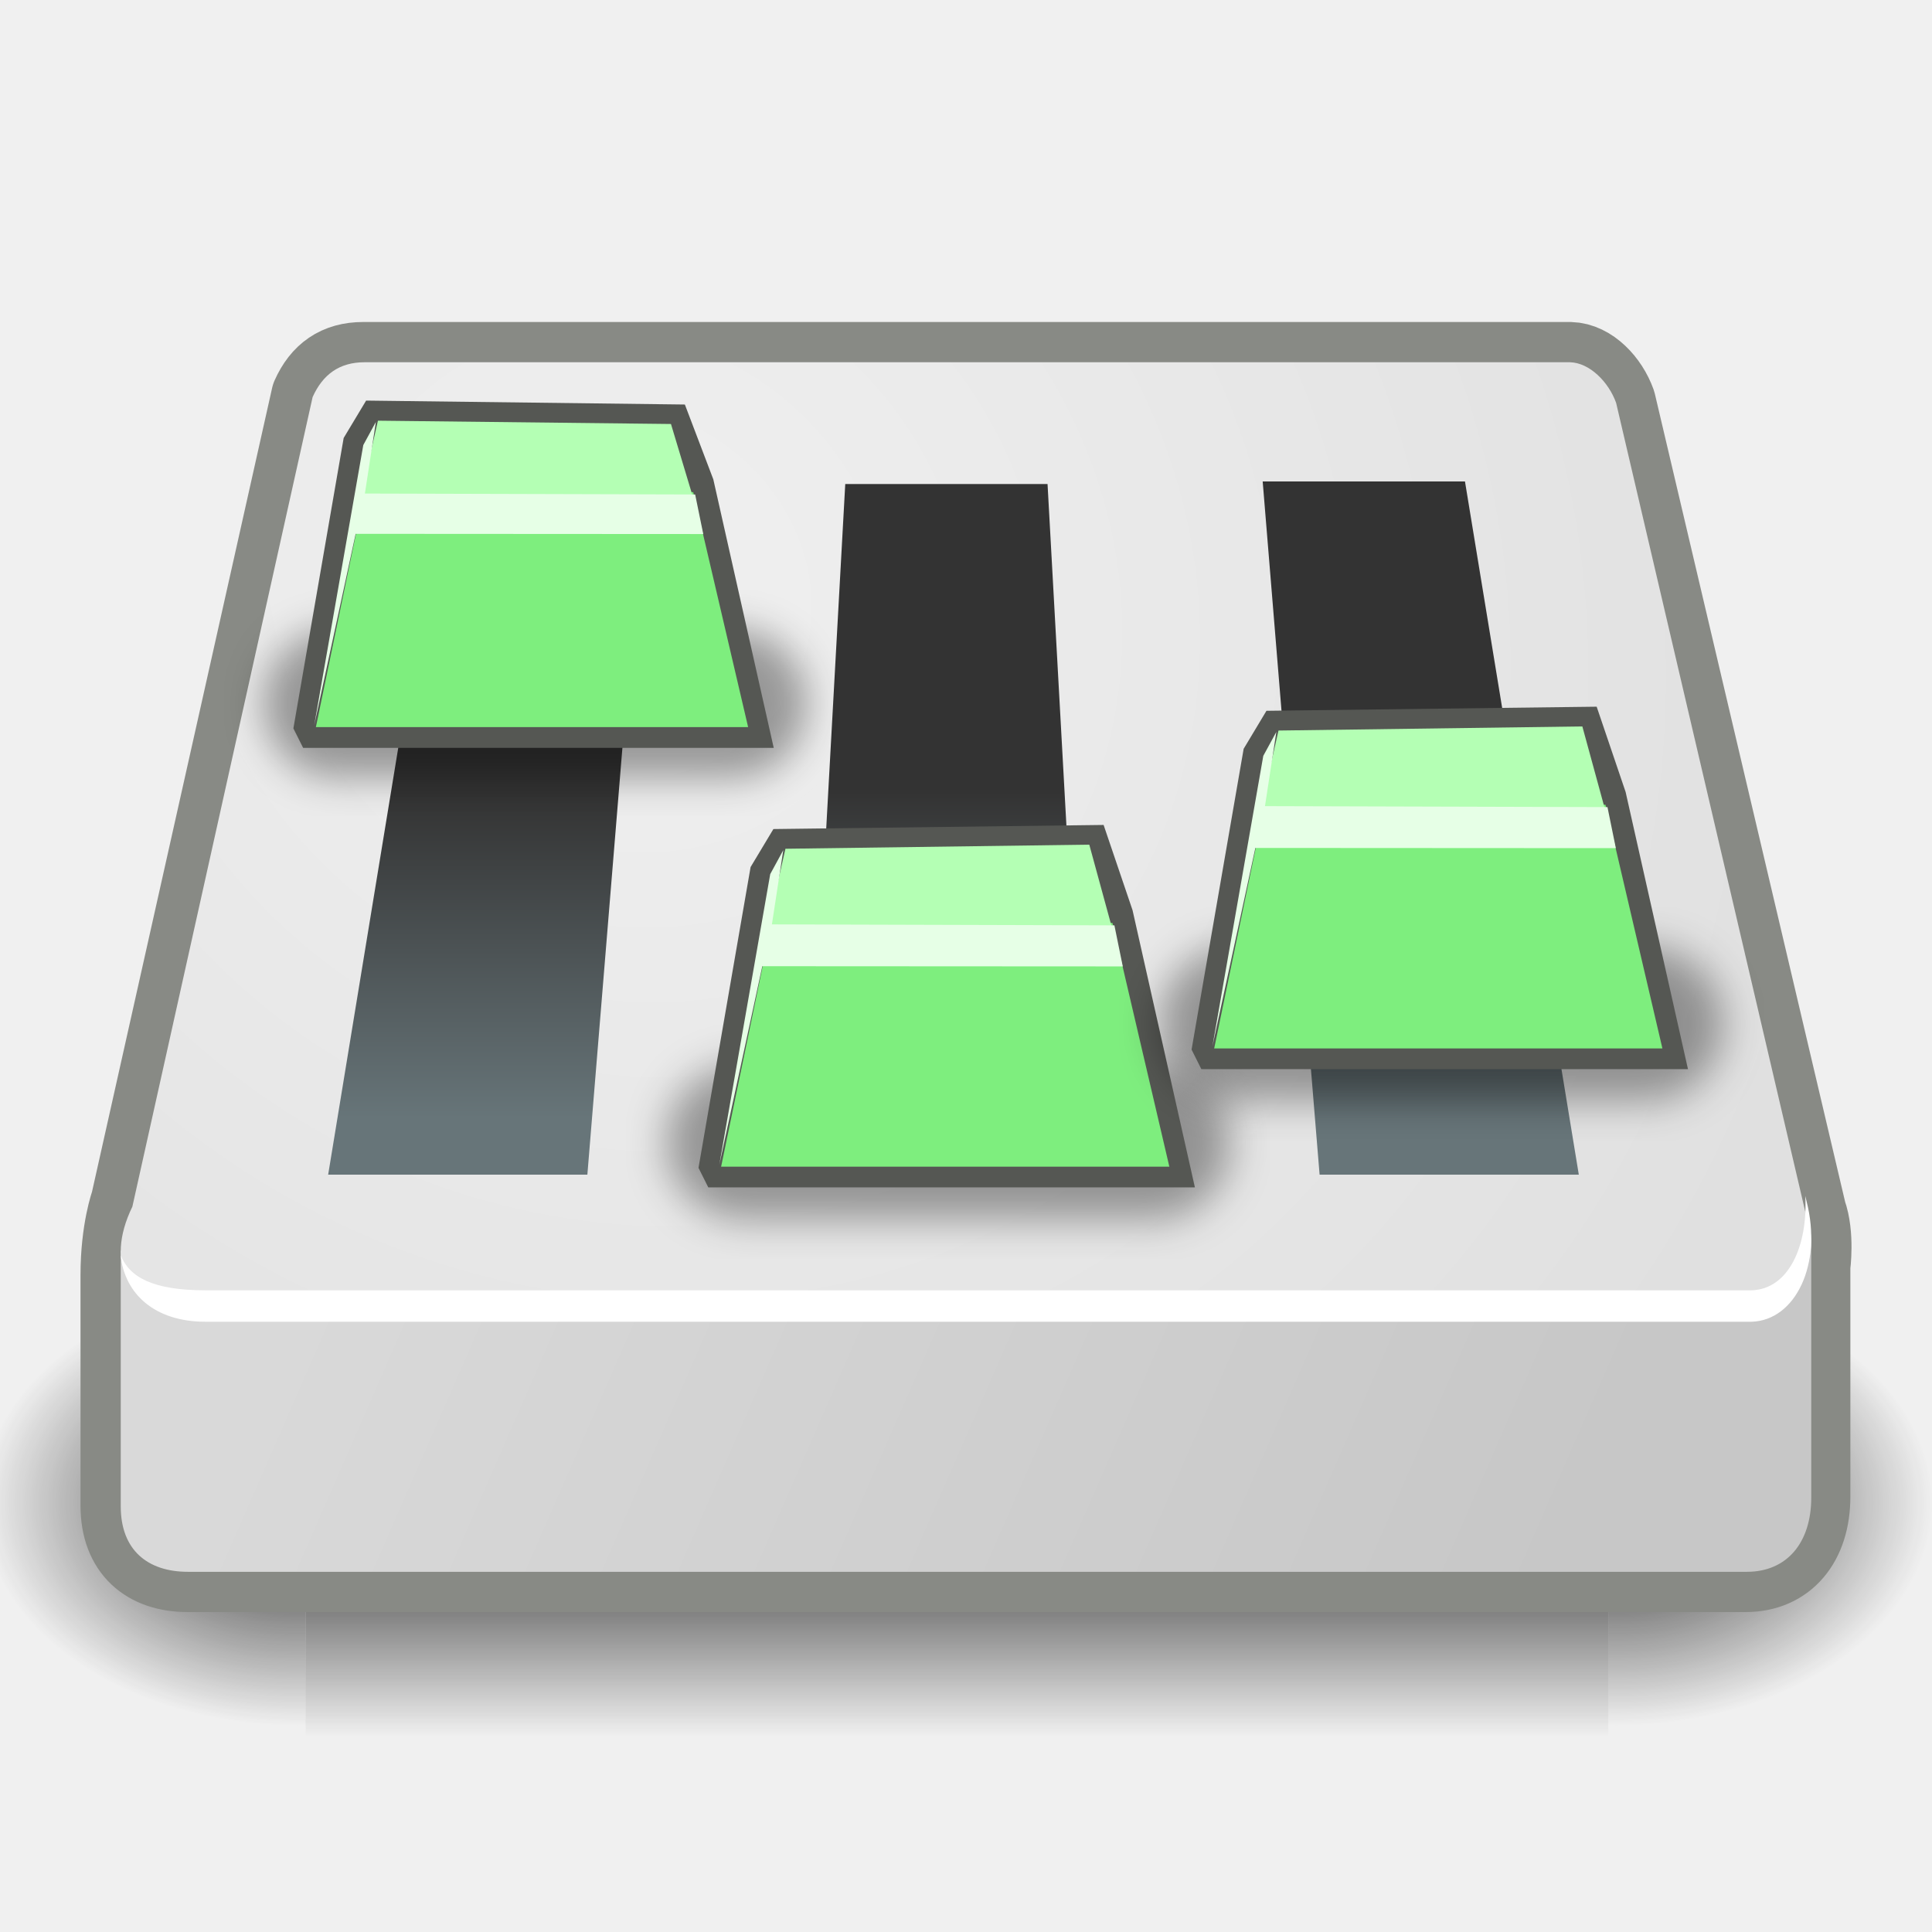
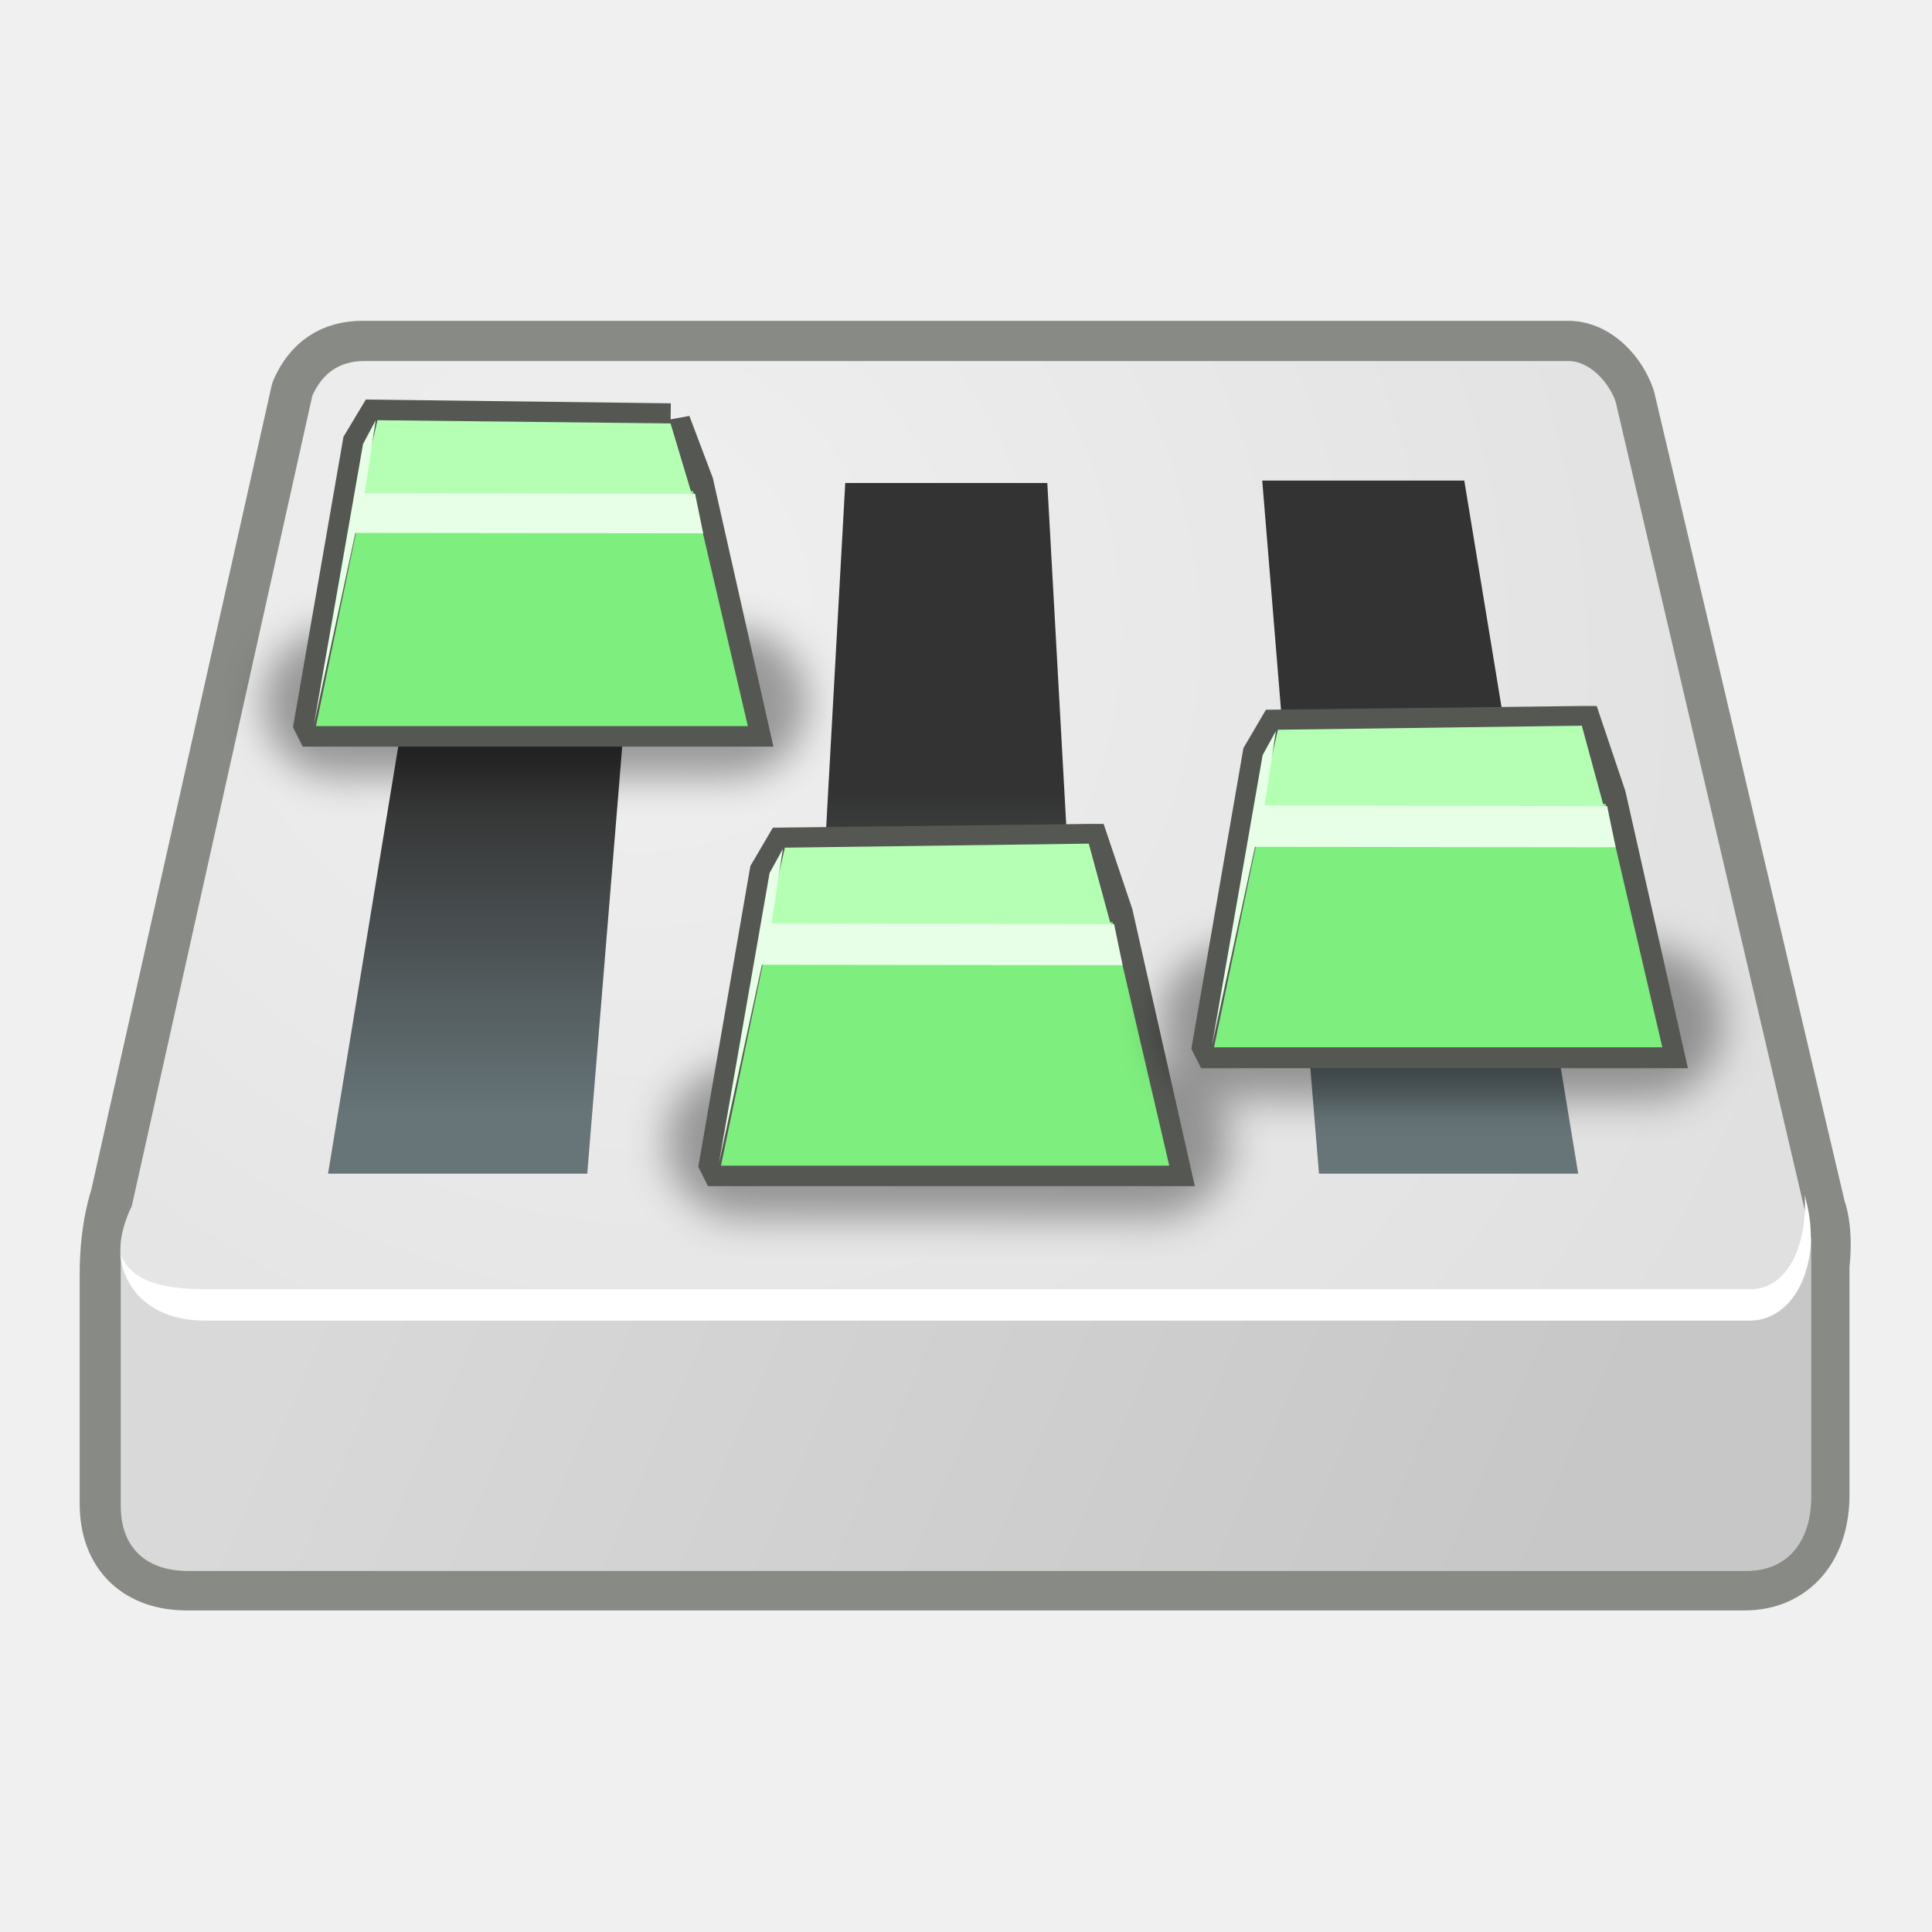
- <svg xmlns="http://www.w3.org/2000/svg" xmlns:xlink="http://www.w3.org/1999/xlink" width="48" height="48" id="svg7854" version="1.0">
+ <svg xmlns="http://www.w3.org/2000/svg" xmlns:xlink="http://www.w3.org/1999/xlink" width="48" height="48" id="svg7854" version="1">
  <defs id="defs7856">
    <linearGradient id="linearGradient24230">
-       <stop id="stop24232" offset="0" style="stop-color:#677579;stop-opacity:1;" />
-       <stop id="stop24234" offset="1" style="stop-color:#333333;stop-opacity:1;" />
-     </linearGradient>
-     <linearGradient id="linearGradient5048">
-       <stop id="stop5050" offset="0" style="stop-color:black;stop-opacity:0;" />
-       <stop style="stop-color:black;stop-opacity:1;" offset="0.5" id="stop5056" />
-       <stop id="stop5052" offset="1" style="stop-color:black;stop-opacity:0;" />
+       <stop id="stop24232" offset="0" style="stop-color:#677579;stop-opacity:1" />
+       <stop id="stop24234" offset="1" style="stop-color:#333333;stop-opacity:1" />
    </linearGradient>
    <linearGradient id="linearGradient4228">
-       <stop style="stop-color:#d9d9d9;stop-opacity:1;" offset="0" id="stop4230" />
-       <stop style="stop-color:#c7c7c7;stop-opacity:1;" offset="1" id="stop4232" />
+       <stop offset="0" id="stop4230" style="stop-color:#d9d9d9;stop-opacity:1" />
+       <stop offset="1" id="stop4232" style="stop-color:#c7c7c7;stop-opacity:1" />
    </linearGradient>
    <linearGradient id="linearGradient4244">
-       <stop style="stop-color:#f0f0f0;stop-opacity:1;" offset="0" id="stop4246" />
-       <stop style="stop-color:#e0e0e0;stop-opacity:1;" offset="1" id="stop4248" />
+       <stop offset="0" id="stop4246" style="stop-color:#f0f0f0;stop-opacity:1" />
+       <stop offset="1" id="stop4248" style="stop-color:#e0e0e0;stop-opacity:1" />
    </linearGradient>
-     <linearGradient id="linearGradient5060">
-       <stop id="stop5062" offset="0" style="stop-color:black;stop-opacity:1;" />
-       <stop id="stop5064" offset="1" style="stop-color:black;stop-opacity:0;" />
-     </linearGradient>
-     <linearGradient xlink:href="#linearGradient4228" id="linearGradient6613" gradientUnits="userSpaceOnUse" gradientTransform="matrix(1.003903,0,0,1,-0.2863699,4.084439)" x1="7.605" y1="28.481" x2="36.183" y2="40.944" />
-     <radialGradient xlink:href="#linearGradient4244" id="radialGradient6615" gradientUnits="userSpaceOnUse" gradientTransform="matrix(1.290185,0.7884154,-0.7129611,1.179602,-2.632237,-1.077583)" cx="15.571" cy="2.959" fx="15.571" fy="2.959" r="20.936" />
-     <linearGradient xlink:href="#linearGradient24230" id="linearGradient6626" gradientUnits="userSpaceOnUse" gradientTransform="matrix(-1,0,0,0.587604,48.51835,9.808271)" x1="12.513" y1="30.586" x2="12.513" y2="16.886" />
-     <linearGradient xlink:href="#linearGradient24230" id="linearGradient6628" gradientUnits="userSpaceOnUse" gradientTransform="matrix(1,0,0,0.587604,-1.140279,9.808271)" x1="12.513" y1="30.586" x2="12.513" y2="16.886" />
-     <linearGradient xlink:href="#linearGradient24230" id="linearGradient6635" gradientUnits="userSpaceOnUse" gradientTransform="translate(11,-3.973982)" x1="12.513" y1="30.586" x2="12.513" y2="23.636" />
-     <filter x="-0.071" width="1.142" y="-0.261" height="1.523" id="filter7681">
-       <feGaussianBlur stdDeviation="0.458" id="feGaussianBlur7683" />
+     <linearGradient xlink:href="#linearGradient4228" id="linearGradient6613" gradientUnits="userSpaceOnUse" gradientTransform="matrix(1.003903,0,0,1,-0.2962028,4.059141)" x1="7.6" y1="28.48" x2="36.18" y2="40.94" />
+     <radialGradient xlink:href="#linearGradient4244" id="radialGradient6615" gradientUnits="userSpaceOnUse" gradientTransform="matrix(1.290185,0.7884154,-0.7129611,1.179602,-2.64207,-1.102881)" cx="15.57" cy="2.96" fx="15.57" fy="2.96" r="20.94" />
+     <linearGradient xlink:href="#linearGradient24230" id="linearGradient6626" gradientUnits="userSpaceOnUse" gradientTransform="matrix(-1,0,0,0.587604,48.50852,9.782973)" x1="12.51" y1="30.59" x2="12.51" y2="16.89" />
+     <linearGradient xlink:href="#linearGradient24230" id="linearGradient6628" gradientUnits="userSpaceOnUse" gradientTransform="matrix(1,0,0,0.587604,-1.150112,9.782973)" x1="12.51" y1="30.59" x2="12.51" y2="16.89" />
+     <linearGradient xlink:href="#linearGradient24230" id="linearGradient6635" gradientUnits="userSpaceOnUse" gradientTransform="translate(10.99016,-3.99928)" x1="12.51" y1="30.59" x2="12.51" y2="23.64" />
+     <filter x="-0.07" width="1.14" y="-0.26" height="1.52" id="filter7681">
+       <feGaussianBlur stdDeviation="0.46" id="feGaussianBlur7683" />
    </filter>
-     <linearGradient xlink:href="#linearGradient5048" id="linearGradient7734" gradientUnits="userSpaceOnUse" gradientTransform="matrix(6.702375e-2,0,0,4.7279468e-2,0.3013351,14.32798)" x1="302.857" y1="366.648" x2="302.857" y2="609.505" />
-     <radialGradient xlink:href="#linearGradient5060" id="radialGradient7736" gradientUnits="userSpaceOnUse" gradientTransform="matrix(6.702375e-2,0,0,4.7279468e-2,0.3145254,14.32798)" cx="605.714" cy="486.648" fx="605.714" fy="486.648" r="117.143" />
-     <radialGradient xlink:href="#linearGradient5060" id="radialGradient7738" gradientUnits="userSpaceOnUse" gradientTransform="matrix(-6.702375e-2,0,0,4.7279468e-2,48.73675,14.32798)" cx="605.714" cy="486.648" fx="605.714" fy="486.648" r="117.143" />
  </defs>
  <g id="layer1">
-     <g id="g7729" transform="translate(-0.75,0)">
-       <rect y="31.663" x="8.344" height="11.482" width="32.363" id="rect6591" style="opacity:0.853;color:#000000;fill:url(#linearGradient7734);fill-opacity:1;fill-rule:nonzero;stroke:none;stroke-width:1;stroke-linecap:round;stroke-linejoin:miter;marker:none;marker-start:none;marker-mid:none;marker-end:none;stroke-miterlimit:4;stroke-dasharray:none;stroke-dashoffset:0;stroke-opacity:1;visibility:visible;display:inline;overflow:visible" />
-       <path id="path6593" d="M 40.707,31.663 C 40.707,31.663 40.707,43.145 40.707,43.145 C 44.159,43.166 49.051,40.572 49.051,37.403 C 49.051,34.234 45.2,31.663 40.707,31.663 z" style="opacity:0.853;color:#000000;fill:url(#radialGradient7736);fill-opacity:1;fill-rule:nonzero;stroke:none;stroke-width:1;stroke-linecap:round;stroke-linejoin:miter;marker:none;marker-start:none;marker-mid:none;marker-end:none;stroke-miterlimit:4;stroke-dasharray:none;stroke-dashoffset:0;stroke-opacity:1;visibility:visible;display:inline;overflow:visible" />
-       <path style="opacity:0.853;color:#000000;fill:url(#radialGradient7738);fill-opacity:1;fill-rule:nonzero;stroke:none;stroke-width:1;stroke-linecap:round;stroke-linejoin:miter;marker:none;marker-start:none;marker-mid:none;marker-end:none;stroke-miterlimit:4;stroke-dasharray:none;stroke-dashoffset:0;stroke-opacity:1;visibility:visible;display:inline;overflow:visible" d="M 8.344,31.663 C 8.344,31.663 8.344,43.145 8.344,43.145 C 4.893,43.166 2.6449977e-09,40.572 2.6449977e-09,37.403 C 2.6449977e-09,34.234 3.852,31.663 8.344,31.663 z" id="path6595" />
-     </g>
-     <path style="fill:none;fill-opacity:1;fill-rule:evenodd;stroke:#888a85;stroke-width:2;stroke-linecap:round;stroke-linejoin:round;stroke-miterlimit:4;stroke-dasharray:none;stroke-opacity:1" d="M 9.023,9 C 8.395,9 7.988,9.294 7.737,9.855 C 7.737,9.855 3.251,29.877 3.251,29.877 C 3.251,29.877 3,30.557 3,31.681 C 3,31.681 3,37.405 3,37.405 C 3,38.501 3.66,39.051 4.663,39.051 L 43.372,39.051 C 44.361,39.051 44.972,38.323 44.972,37.183 L 44.972,31.46 C 44.972,31.46 45.078,30.679 44.878,30.13 L 40.141,10.013 C 39.956,9.494 39.502,9.012 39.012,9 L 9.023,9 z" id="path6597" />
-     <path style="fill:url(#linearGradient6613);fill-opacity:1;fill-rule:evenodd;stroke:none;stroke-width:1.02px;stroke-linecap:butt;stroke-linejoin:miter;stroke-opacity:1" d="M 3,31.081 L 3.768,30.389 L 41.524,30.452 L 45,30.769 L 45,37.207 C 45,38.333 44.391,39.051 43.402,39.051 L 4.668,39.051 C 3.666,39.051 3,38.509 3,37.426 L 3,31.081 z" id="path6599" />
-     <path style="fill:url(#radialGradient6615);fill-opacity:1;fill-rule:evenodd;stroke:none;stroke-width:1px;stroke-linecap:butt;stroke-linejoin:miter;stroke-opacity:1" d="M 3.289,29.978 C 2.573,31.455 3.289,32.392 4.328,32.392 C 4.328,32.392 43.448,32.392 43.448,32.392 C 44.57,32.368 45.299,31.371 44.881,30.23 L 40.152,10.009 C 39.967,9.492 39.495,9.012 39.006,9 L 9.057,9 C 8.43,9 8.018,9.306 7.767,9.865 C 7.767,9.865 3.289,29.978 3.289,29.978 z" id="path6601" />
-     <path style="fill:#ffffff;fill-opacity:1;fill-rule:evenodd;stroke:none;stroke-width:1px;stroke-linecap:butt;stroke-linejoin:miter;stroke-opacity:1" d="M 44.852,29.713 C 44.916,30.963 44.435,32.029 43.52,32.057 C 43.52,32.057 5.1,32.057 5.1,32.057 C 3.801,32.057 3.218,31.732 3,31.189 C 3.092,32.133 3.832,32.838 5.1,32.838 C 5.1,32.838 43.52,32.838 43.52,32.838 C 44.604,32.805 45.286,31.414 44.883,29.843 L 44.852,29.713 z" id="path6603" />
-     <path style="color:#000000;fill:url(#linearGradient6628);fill-opacity:1;fill-rule:nonzero;stroke:none;stroke-width:1;stroke-linecap:butt;stroke-linejoin:miter;marker:none;marker-start:none;marker-mid:none;marker-end:none;stroke-miterlimit:4;stroke-dashoffset:0;stroke-opacity:1;visibility:visible;display:inline;overflow:visible" d="M 10.981,11.962 L 16.007,11.962 L 14.593,29.184 L 8.153,29.184 L 10.981,11.962 z" id="rect6619" />
-     <path id="path6624" d="M 36.397,11.962 L 31.371,11.962 L 32.785,29.184 L 39.225,29.184 L 36.397,11.962 z" style="color:#000000;fill:url(#linearGradient6626);fill-opacity:1;fill-rule:nonzero;stroke:none;stroke-width:1;stroke-linecap:butt;stroke-linejoin:miter;marker:none;marker-start:none;marker-mid:none;marker-end:none;stroke-miterlimit:4;stroke-dashoffset:0;stroke-opacity:1;visibility:visible;display:inline;overflow:visible" />
-     <path style="color:#000000;fill:url(#linearGradient6635);fill-opacity:1;fill-rule:nonzero;stroke:none;stroke-width:1;stroke-linecap:butt;stroke-linejoin:miter;marker:none;marker-start:none;marker-mid:none;marker-end:none;stroke-miterlimit:4;stroke-dashoffset:0;stroke-opacity:1;visibility:visible;display:inline;overflow:visible" d="M 21,12.026 L 26.026,12.026 L 26.964,29 L 20.062,29 L 21,12.026 z" id="rect6630" />
-     <rect style="color:#000000;display:inline;overflow:visible;visibility:visible;opacity:0.365;fill:#000000;fill-opacity:1;fill-rule:evenodd;stroke:none;stroke-width:1px;stroke-linecap:butt;stroke-linejoin:miter;stroke-miterlimit:4;stroke-dasharray:none;stroke-dashoffset:0;stroke-opacity:1;marker:none;marker-start:none;marker-mid:none;marker-end:none;filter:url(#filter7681);enable-background:accumulate" id="rect7619" width="12.875" height="3.5" x="18.125" y="28.625" rx="1.75" ry="1.75" transform="matrix(1.087379,0,0,1.087379,-3.146238,-4.654126)" />
-     <path style="color:#000000;display:inline;overflow:visible;visibility:visible;opacity:1;fill:#babdb6;fill-opacity:1;fill-rule:evenodd;stroke:#555753;stroke-width:1px;stroke-linecap:butt;stroke-linejoin:miter;stroke-miterlimit:4;stroke-dasharray:none;stroke-dashoffset:0;stroke-opacity:1;marker:none;marker-start:none;marker-mid:none;marker-end:none;enable-background:accumulate" d="M 27.062,21 19.5,21.094 19.125,21.719 17.875,28.938 17.906,29 29.062,29 27.656,22.75 27.062,21 Z" id="path7612" />
-     <path style="color:#000000;display:inline;overflow:visible;visibility:visible;opacity:1;fill:#7eee7e;fill-opacity:1;fill-rule:evenodd;stroke:none;stroke-width:1px;stroke-linecap:butt;stroke-linejoin:miter;stroke-miterlimit:4;stroke-dasharray:none;stroke-dashoffset:0;stroke-opacity:1;marker:none;marker-start:none;marker-mid:none;marker-end:none;enable-background:accumulate" d="m 17.915,28.985 11.137,0 -1.414,-6.055 -8.485,0.088 -1.237,5.966 z" id="path6637" />
-     <path style="color:#000000;display:inline;overflow:visible;visibility:visible;opacity:1;fill:#b4ffb4;fill-opacity:1;fill-rule:evenodd;stroke:none;stroke-width:1px;stroke-linecap:butt;stroke-linejoin:miter;stroke-miterlimit:4;stroke-dasharray:none;stroke-dashoffset:0;stroke-opacity:1;marker:none;marker-start:none;marker-mid:none;marker-end:none;enable-background:accumulate" d="m 19.514,21.088 -0.442,1.936 8.553,0.018 -0.562,-2.057 -7.549,0.102 z" id="path7608" />
-     <path style="color:#000000;display:inline;overflow:visible;visibility:visible;opacity:1;fill:#e6ffe6;fill-opacity:1;fill-rule:evenodd;stroke:none;stroke-width:1px;stroke-linecap:butt;stroke-linejoin:miter;stroke-miterlimit:4;stroke-dasharray:none;stroke-dashoffset:0;stroke-opacity:1;marker:none;marker-start:none;marker-mid:none;marker-end:none;enable-background:accumulate" d="m 19.462,21.119 -0.326,0.598 -1.265,7.224 1.068,-4.936 8.956,0.005 -0.208,-1.02 -8.509,-0.024 0.283,-1.849 z" id="path7610" />
-     <rect transform="matrix(1.048544,0,0,1.048544,-12.46066,-14.3725)" ry="1.75" rx="1.75" y="28.625" x="18.125" height="3.5" width="12.875" id="rect7694" style="color:#000000;display:inline;overflow:visible;visibility:visible;opacity:0.365;fill:#000000;fill-opacity:1;fill-rule:evenodd;stroke:none;stroke-width:1px;stroke-linecap:butt;stroke-linejoin:miter;stroke-miterlimit:4;stroke-dasharray:none;stroke-dashoffset:0;stroke-opacity:1;marker:none;marker-start:none;marker-mid:none;marker-end:none;filter:url(#filter7681);enable-background:accumulate" />
-     <path id="path7696" d="m 16.669,10.546 -7.292,-0.09 -0.362,0.603 -1.205,6.961 0.03,0.06 10.758,0 -1.356,-6.027 -0.573,-1.507 z" style="color:#000000;display:inline;overflow:visible;visibility:visible;opacity:1;fill:#babdb6;fill-opacity:1;fill-rule:evenodd;stroke:#555753;stroke-width:1px;stroke-linecap:butt;stroke-linejoin:miter;stroke-miterlimit:4;stroke-dasharray:none;stroke-dashoffset:0;stroke-opacity:1;marker:none;marker-start:none;marker-mid:none;marker-end:none;enable-background:accumulate" />
-     <path id="path7698" d="m 7.848,18.065 10.739,0 -1.364,-5.838 -8.182,0.085 -1.193,5.753 z" style="color:#000000;display:inline;overflow:visible;visibility:visible;opacity:1;fill:#7eee7e;fill-opacity:1;fill-rule:evenodd;stroke:none;stroke-width:1px;stroke-linecap:butt;stroke-linejoin:miter;stroke-miterlimit:4;stroke-dasharray:none;stroke-dashoffset:0;stroke-opacity:1;marker:none;marker-start:none;marker-mid:none;marker-end:none;enable-background:accumulate" />
-     <path id="path7700" d="m 9.39,10.451 -0.426,1.867 8.248,0.018 -0.542,-1.802 -7.28,-0.082 z" style="color:#000000;display:inline;overflow:visible;visibility:visible;opacity:1;fill:#b4ffb4;fill-opacity:1;fill-rule:evenodd;stroke:none;stroke-width:1px;stroke-linecap:butt;stroke-linejoin:miter;stroke-miterlimit:4;stroke-dasharray:none;stroke-dashoffset:0;stroke-opacity:1;marker:none;marker-start:none;marker-mid:none;marker-end:none;enable-background:accumulate" />
-     <path id="path7702" d="m 9.34,10.48 -0.314,0.577 -1.22,6.966 1.03,-4.76 8.636,0.005 -0.201,-0.983 -8.205,-0.023 0.273,-1.783 z" style="color:#000000;display:inline;overflow:visible;visibility:visible;opacity:1;fill:#e6ffe6;fill-opacity:1;fill-rule:evenodd;stroke:none;stroke-width:1px;stroke-linecap:butt;stroke-linejoin:miter;stroke-miterlimit:4;stroke-dasharray:none;stroke-dashoffset:0;stroke-opacity:1;marker:none;marker-start:none;marker-mid:none;marker-end:none;enable-background:accumulate" />
-     <rect style="color:#000000;display:inline;overflow:visible;visibility:visible;opacity:0.365;fill:#000000;fill-opacity:1;fill-rule:evenodd;stroke:none;stroke-width:1px;stroke-linecap:butt;stroke-linejoin:miter;stroke-miterlimit:4;stroke-dasharray:none;stroke-dashoffset:0;stroke-opacity:1;marker:none;marker-start:none;marker-mid:none;marker-end:none;filter:url(#filter7681);enable-background:accumulate" id="rect7706" width="12.875" height="3.5" x="18.125" y="28.625" rx="1.75" ry="1.75" transform="matrix(1.087379,0,0,1.087379,9.103762,-7.591626)" />
-     <path style="color:#000000;display:inline;overflow:visible;visibility:visible;opacity:1;fill:#babdb6;fill-opacity:1;fill-rule:evenodd;stroke:#555753;stroke-width:1px;stroke-linecap:butt;stroke-linejoin:miter;stroke-miterlimit:4;stroke-dasharray:none;stroke-dashoffset:0;stroke-opacity:1;marker:none;marker-start:none;marker-mid:none;marker-end:none;enable-background:accumulate" d="m 39.312,18.062 -7.562,0.094 -0.375,0.625 -1.25,7.219 0.031,0.062 11.156,0 -1.406,-6.25 -0.594,-1.75 z" id="path7708" />
-     <path style="color:#000000;display:inline;overflow:visible;visibility:visible;opacity:1;fill:#7eee7e;fill-opacity:1;fill-rule:evenodd;stroke:none;stroke-width:1px;stroke-linecap:butt;stroke-linejoin:miter;stroke-miterlimit:4;stroke-dasharray:none;stroke-dashoffset:0;stroke-opacity:1;marker:none;marker-start:none;marker-mid:none;marker-end:none;enable-background:accumulate" d="m 30.165,26.048 11.137,0 -1.414,-6.055 -8.485,0.088 -1.237,5.966 z" id="path7710" />
-     <path style="color:#000000;display:inline;overflow:visible;visibility:visible;opacity:1;fill:#b4ffb4;fill-opacity:1;fill-rule:evenodd;stroke:none;stroke-width:1px;stroke-linecap:butt;stroke-linejoin:miter;stroke-miterlimit:4;stroke-dasharray:none;stroke-dashoffset:0;stroke-opacity:1;marker:none;marker-start:none;marker-mid:none;marker-end:none;enable-background:accumulate" d="m 31.764,18.151 -0.442,1.936 8.553,0.018 -0.562,-2.057 -7.549,0.102 z" id="path7712" />
-     <path style="color:#000000;display:inline;overflow:visible;visibility:visible;opacity:1;fill:#e6ffe6;fill-opacity:1;fill-rule:evenodd;stroke:none;stroke-width:1px;stroke-linecap:butt;stroke-linejoin:miter;stroke-miterlimit:4;stroke-dasharray:none;stroke-dashoffset:0;stroke-opacity:1;marker:none;marker-start:none;marker-mid:none;marker-end:none;enable-background:accumulate" d="m 31.712,18.181 -0.326,0.598 -1.265,7.224 1.068,-4.936 8.956,0.005 -0.208,-1.02 -8.509,-0.024 0.283,-1.849 z" id="path7714" />
+     <path d="m9.01 8.97c-0.63 0-1.04 0.29-1.29 0.85 0 0-4.49 20.02-4.49 20.02 0 0-0.25 0.68-0.25 1.8 0 0 0 5.72 0 5.72 0 1.1 0.66 1.65 1.66 1.65l38.71 0c0.99 0 1.6-0.73 1.6-1.87l0-5.72c0 0 0.11-0.78-0.09-1.33L40.13 9.99C39.95 9.47 39.49 8.99 39 8.97l-29.99 0z" id="path6597" style="fill:none;stroke-linecap:round;stroke-linejoin:round;stroke-width:2;stroke:#888a85" />
+     <path d="m2.99 31.06 0.77-0.69 37.76 0.06 3.48 0.32 0 6.44c0 1.13-0.61 1.84-1.6 1.84l-38.73 0c-1 0-1.67-0.54-1.67-1.62l0-6.34z" id="path6599" fill="url(#linearGradient6613)" />
+     <path d="m3.28 29.95c-0.72 1.48 0 2.41 1.04 2.41 0 0 39.12 0 39.12 0 1.12-0.02 1.85-1.02 1.43-2.16L40.14 9.98C39.96 9.47 39.49 8.99 39 8.97l-29.95 0c-0.63 0-1.04 0.31-1.29 0.86 0 0-4.48 20.11-4.48 20.11z" id="path6601" fill="url(#radialGradient6615)" />
+     <path d="m44.84 29.69c0.06 1.25-0.42 2.32-1.33 2.34 0 0-38.42 0-38.42 0-1.3 0-1.88-0.32-2.1-0.87 0.09 0.94 0.83 1.65 2.1 1.65 0 0 38.42 0 38.42 0 1.08-0.03 1.77-1.42 1.36-2.99l-0.03-0.13z" id="path6603" fill="#fff" />
+     <path d="m10.97 11.94 5.03 0-1.41 17.22-6.44 0 2.83-17.22z" id="rect6619" fill="url(#linearGradient6628)" />
+     <path id="path6624" d="m36.39 11.94-5.03 0 1.41 17.22 6.44 0-2.83-17.22z" fill="url(#linearGradient6626)" />
+     <path d="m20.99 12 5.03 0 0.94 16.97-6.9 0 0.94-16.97z" id="rect6630" fill="url(#linearGradient6635)" />
+     <rect id="rect7619" width="12.88" height="3.5" x="18.13" y="28.63" rx="1.75" ry="1.75" transform="matrix(1.087379,0,0,1.087379,-3.156071,-4.679424)" style="fill:#000;filter:url(#filter7681);opacity:0.36" />
+     <path d="m27.05 20.97-7.56 0.09-0.37 0.63-1.25 7.22 0.03 0.06 11.16 0-1.41-6.25-0.59-1.75z" id="path7612" style="fill:#babdb6;stroke:#555753" />
+     <path d="m17.91 28.96 11.14 0-1.41-6.05-8.49 0.09-1.24 5.97z" id="path6637" fill="#7eee7e" />
+     <path d="m19.5 21.06-0.44 1.94 8.55 0.02-0.56-2.06-7.55 0.1z" id="path7608" fill="#b4ffb4" />
+     <path d="m19.45 21.09-0.33 0.6-1.26 7.22 1.07-4.94 8.96 0.01-0.21-1.02-8.51-0.02 0.28-1.85z" id="path7610" fill="#e6ffe6" />
+     <rect transform="matrix(1.048544,0,0,1.048544,-12.47049,-14.3978)" ry="1.75" rx="1.75" y="28.63" x="18.13" height="3.5" width="12.88" id="rect7694" style="fill:#000;filter:url(#filter7681);opacity:0.36" />
+     <path id="path7696" d="m16.66 10.52-7.29-0.09-0.36 0.6-1.21 6.96 0.03 0.06 10.76 0-1.36-6.03-0.57-1.51z" style="fill:#babdb6;stroke-width:1;stroke:#555753" />
+     <path id="path7698" d="m7.84 18.04 10.74 0-1.36-5.84-8.18 0.09-1.19 5.75z" fill="#7eee7e" />
+     <path id="path7700" d="m9.38 10.43-0.43 1.87 8.25 0.02-0.54-1.8-7.28-0.08z" fill="#b4ffb4" />
+     <path id="path7702" d="m9.33 10.45-0.31 0.58-1.22 6.97 1.03-4.76 8.64 0.01-0.2-0.98-8.21-0.02 0.27-1.78z" fill="#e6ffe6" />
+     <rect id="rect7706" width="12.88" height="3.5" x="18.13" y="28.63" rx="1.75" ry="1.75" transform="matrix(1.087379,0,0,1.087379,9.093929,-7.616924)" style="fill:#000;filter:url(#filter7681);opacity:0.36" />
+     <path d="m39.3 18.04-7.56 0.09-0.37 0.63-1.25 7.22 0.03 0.06 11.16 0-1.41-6.25-0.59-1.75z" id="path7708" style="fill:#babdb6;stroke:#555753" />
+     <path d="m30.16 26.02 11.14 0-1.41-6.05-8.49 0.09-1.24 5.97z" id="path7710" fill="#7eee7e" />
+     <path d="m31.75 18.13-0.44 1.94 8.55 0.02-0.56-2.06-7.55 0.1z" id="path7712" fill="#b4ffb4" />
+     <path d="m31.7 18.16-0.33 0.6-1.26 7.22 1.07-4.94 8.96 0.01-0.21-1.02-8.51-0.02 0.28-1.85z" id="path7714" fill="#e6ffe6" />
  </g>
</svg>
